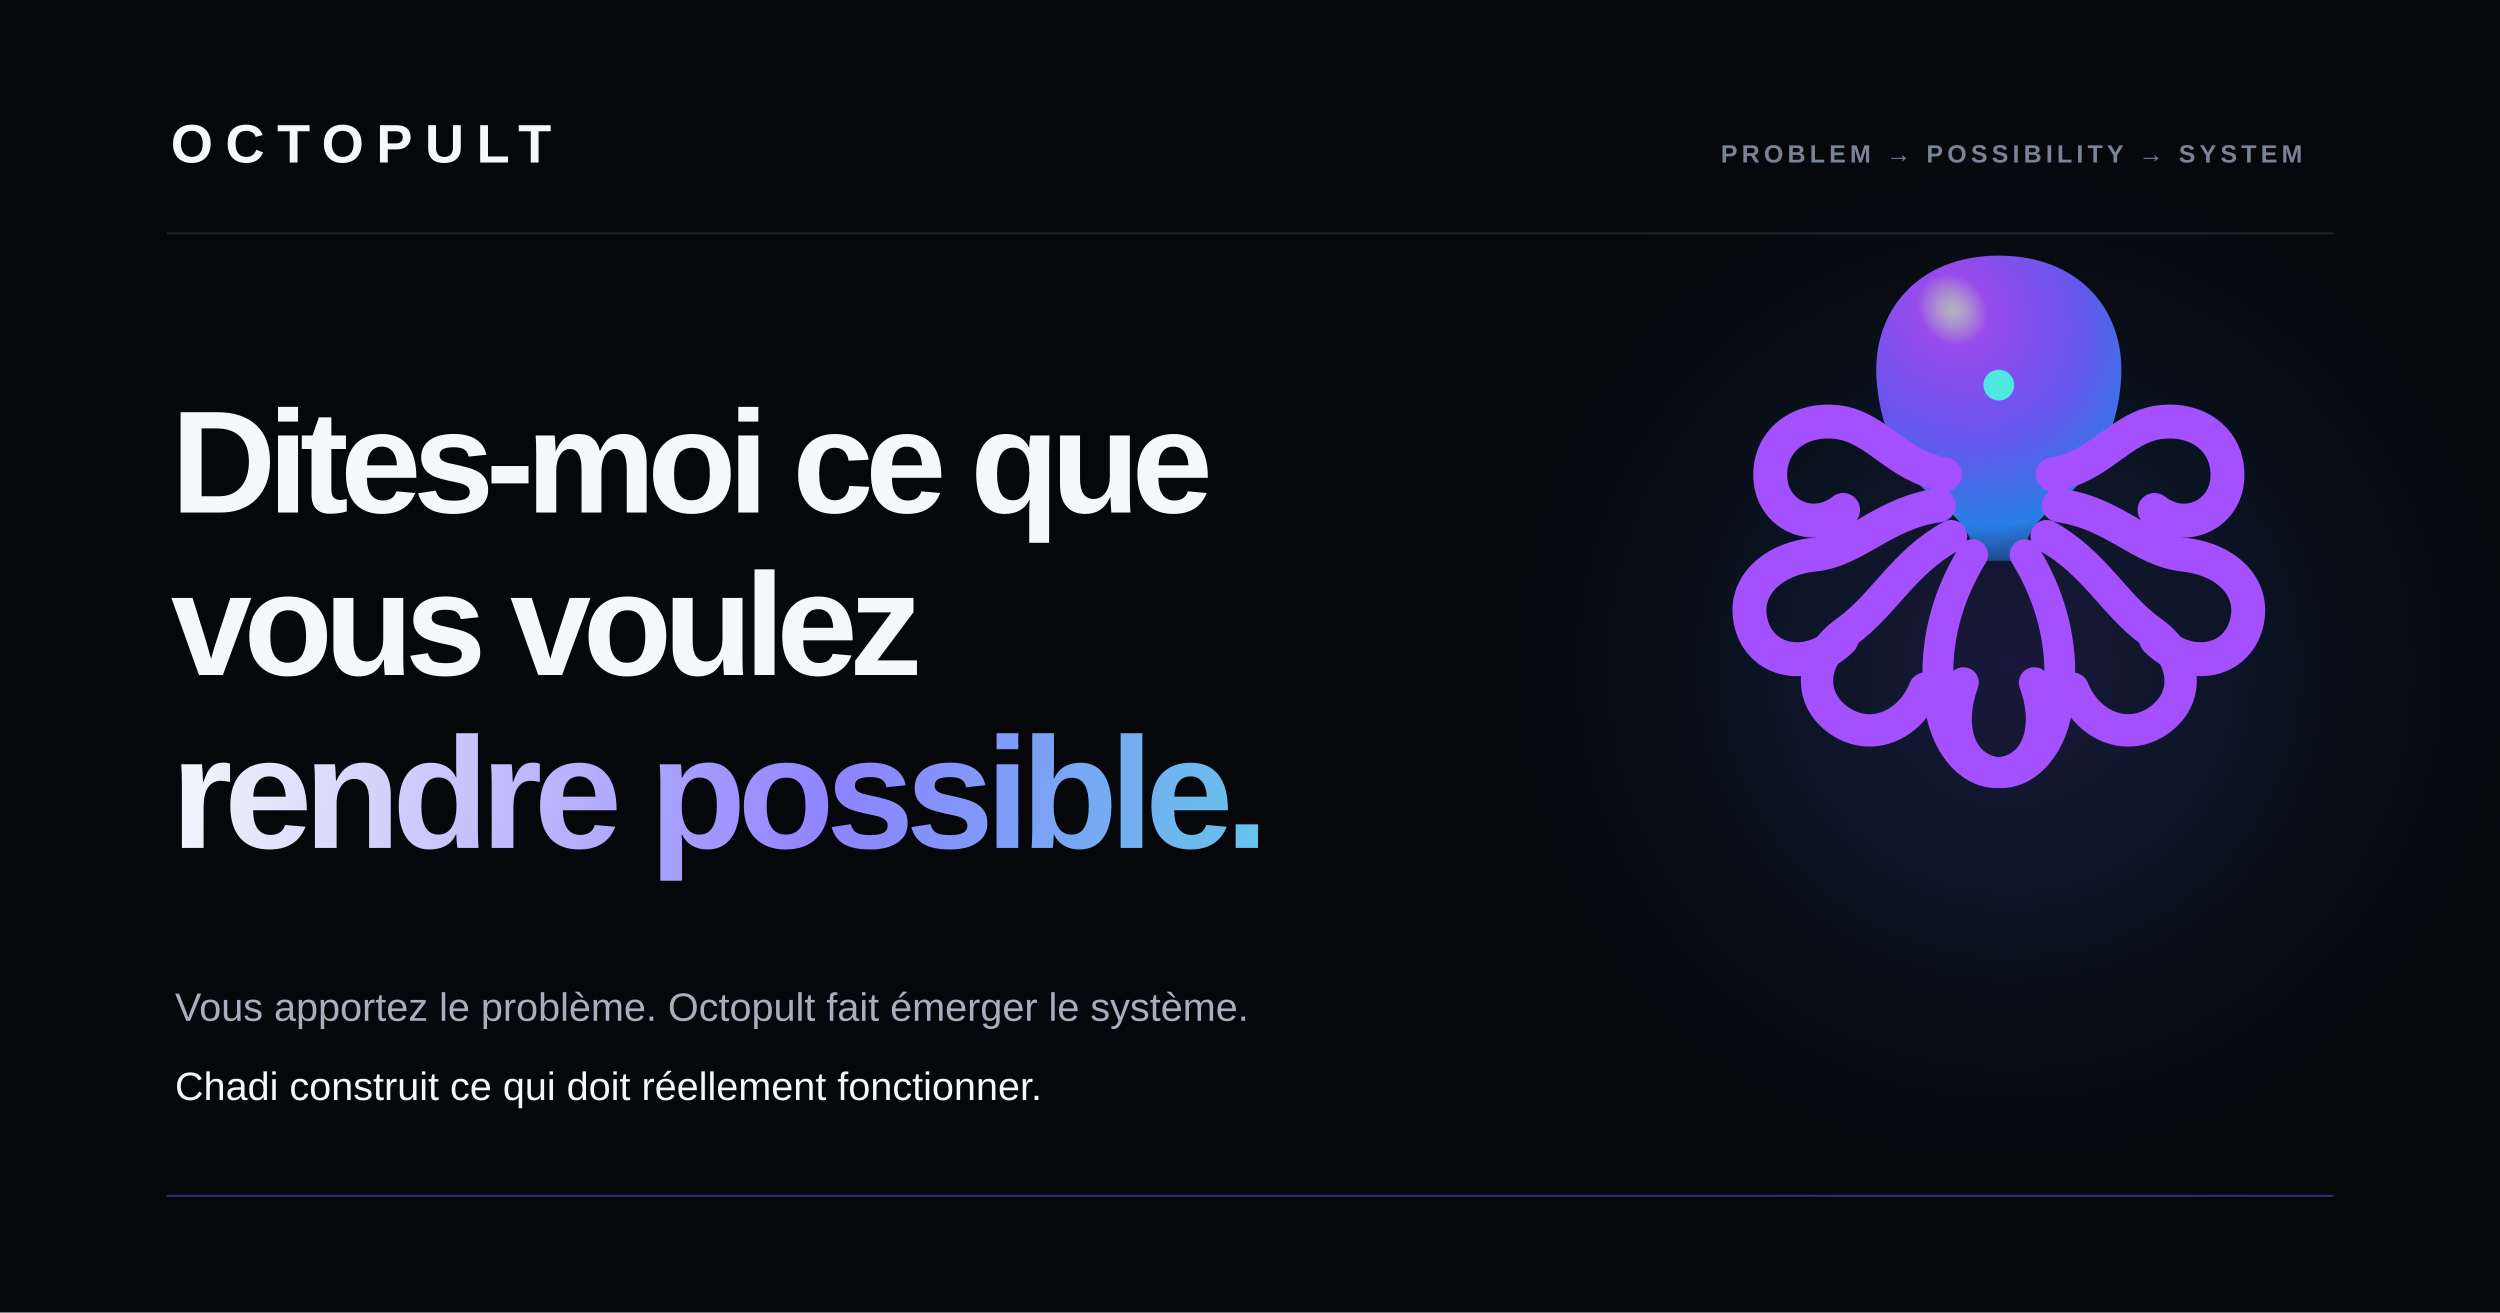
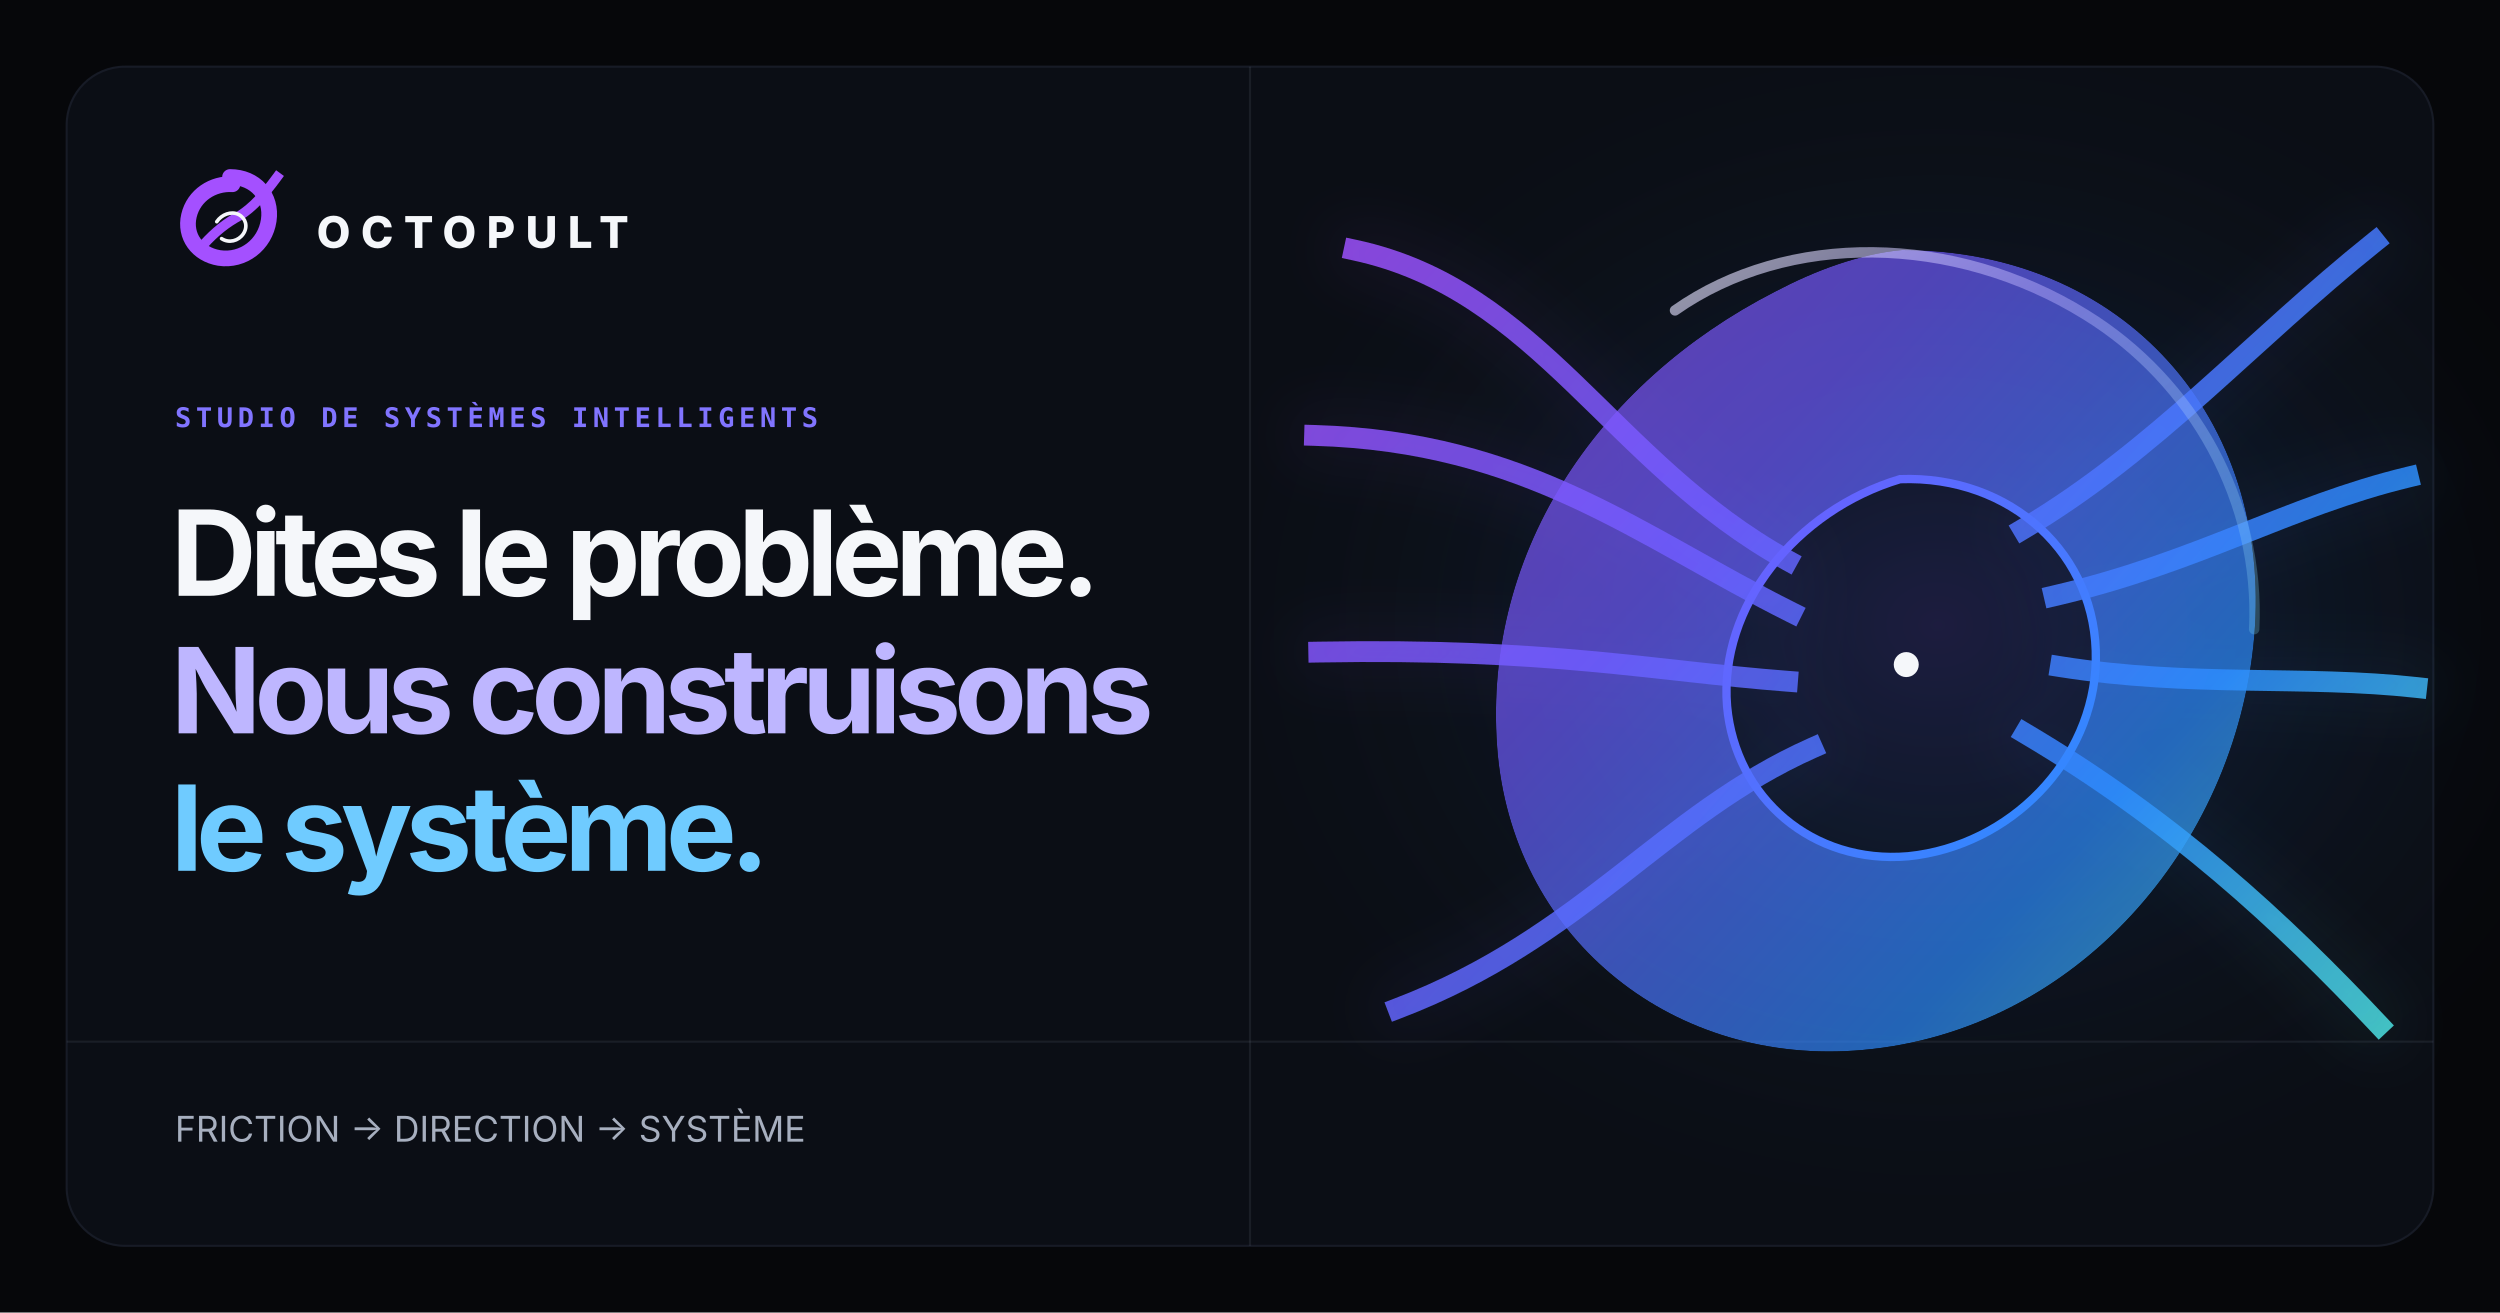
- <svg xmlns="http://www.w3.org/2000/svg" width="1200" height="630" viewBox="0 0 1200 630" fill="none">
+ <svg xmlns="http://www.w3.org/2000/svg" width="1200" height="630" viewBox="0 0 1200 630" fill="none" role="img" aria-labelledby="title desc">
  <defs>
-     <radialGradient id="halo" cx="0" cy="0" r="1" gradientUnits="userSpaceOnUse" gradientTransform="translate(965 320) rotate(90) scale(300)">
-       <stop stop-color="#6E5CFF" stop-opacity=".20" />
-       <stop offset=".48" stop-color="#2D8CFF" stop-opacity=".08" />
-       <stop offset="1" stop-color="#06070A" stop-opacity="0" />
-     </radialGradient>
-     <linearGradient id="flow" x1="820" y1="135" x2="1110" y2="505" gradientUnits="userSpaceOnUse">
+     <linearGradient id="og-flow" x1="620" y1="95" x2="1120" y2="545" gradientUnits="userSpaceOnUse">
      <stop stop-color="#A450FF" />
      <stop offset=".38" stop-color="#6E5CFF" />
      <stop offset=".72" stop-color="#2D8CFF" />
      <stop offset="1" stop-color="#4FE8E0" />
    </linearGradient>
-     <radialGradient id="head" cx="0" cy="0" r="1" gradientUnits="userSpaceOnUse" gradientTransform="translate(226 117) rotate(49) scale(190 164)">
+     <linearGradient id="og-edge" x1="755" y1="118" x2="1030" y2="500" gradientUnits="userSpaceOnUse">
      <stop stop-color="#F5F7FA" stop-opacity=".72" />
-       <stop offset=".13" stop-color="#A450FF" stop-opacity=".92" />
-       <stop offset=".48" stop-color="#6E5CFF" stop-opacity=".92" />
-       <stop offset=".78" stop-color="#2D8CFF" stop-opacity=".88" />
-       <stop offset="1" stop-color="#172044" />
+       <stop offset=".32" stop-color="#B9AFFF" stop-opacity=".46" />
+       <stop offset="1" stop-color="#4FE8E0" stop-opacity=".15" />
+     </linearGradient>
+     <radialGradient id="og-aura" cx="0" cy="0" r="1" gradientUnits="userSpaceOnUse" gradientTransform="translate(930 300) rotate(90) scale(300 360)">
+       <stop stop-color="#6E5CFF" stop-opacity=".18" />
+       <stop offset=".5" stop-color="#2D8CFF" stop-opacity=".055" />
+       <stop offset="1" stop-color="#06070A" stop-opacity="0" />
    </radialGradient>
-     <linearGradient id="headline" x1="82" y1="350" x2="720" y2="430" gradientUnits="userSpaceOnUse">
-       <stop stop-color="#F5F7FA" />
-       <stop offset=".5" stop-color="#8E83FF" />
-       <stop offset="1" stop-color="#4FE8E0" />
-     </linearGradient>
+     <filter id="og-blur" x="-50%" y="-50%" width="200%" height="200%">
+       <feGaussianBlur stdDeviation="13" />
+     </filter>
+     <mask id="og-aperture">
+       <rect width="1200" height="630" fill="black" />
+       <path d="M913 120C1019 120 1091 200 1082 306C1073 407 996 495 894 504C804 512 728 452 719 363C710 267 766 184 852 140C871 130 892 122 913 120Z" fill="white" />
+       <path d="M912 230C965 228 1007 266 1006 317C1005 365 965 406 916 411C870 415 833 383 829 339C825 291 862 245 912 230Z" fill="black" />
+     </mask>
  </defs>
  <rect width="1200" height="630" fill="#06070A" />
-   <circle cx="965" cy="320" r="300" fill="url(#halo)" />
-   <line x1="80" y1="112" x2="1120" y2="112" stroke="#A7AFBF" stroke-opacity=".16" />
-   <line x1="80" y1="574" x2="1120" y2="574" stroke="#6E5CFF" stroke-opacity=".44" />
-   <text x="82" y="78" fill="#F5F7FA" font-family="Arial, Helvetica, sans-serif" font-size="26" font-weight="700" letter-spacing="6">OCTOPULT</text>
-   <text x="826" y="78" fill="#788398" font-family="Arial, Helvetica, sans-serif" font-size="12" font-weight="700" letter-spacing="2">PROBLEM → POSSIBILITY → SYSTEM</text>
-   <text x="82" y="246" fill="#F5F7FA" font-family="Arial, Helvetica, sans-serif" font-size="70" font-weight="700" letter-spacing="-4">Dites-moi ce que</text>
-   <text x="82" y="324" fill="#F5F7FA" font-family="Arial, Helvetica, sans-serif" font-size="70" font-weight="700" letter-spacing="-4">vous voulez</text>
-   <text x="82" y="407" fill="url(#headline)" font-family="Arial, Helvetica, sans-serif" font-size="76" font-weight="700" letter-spacing="-4">rendre possible.</text>
-   <text x="84" y="490" fill="#A7AFBF" font-family="Arial, Helvetica, sans-serif" font-size="19">Vous apportez le problème. Octopult fait émerger le système.</text>
-   <text x="84" y="528" fill="#F5F7FA" font-family="Arial, Helvetica, sans-serif" font-size="19">Chadi construit ce qui doit réellement fonctionner.</text>
-   <g transform="translate(770 62) scale(.74)">
-     <path d="M256 82C309 82 340 119 335 166C332 199 317 225 293 244C281 253 273 264 270 280H242C239 264 231 253 219 244C195 225 180 199 177 166C172 119 203 82 256 82Z" fill="url(#head)" />
-     <g stroke="url(#flow)" fill="none" stroke-linecap="round" stroke-linejoin="round">
-       <path d="M221 224C190 219 177 193 151 190C125 187 105 204 108 229C111 251 136 262 155 247" stroke-width="22" />
-       <path d="M217 244C181 249 164 273 136 276C108 279 88 298 96 323C104 347 134 351 154 331" stroke-width="22" />
-       <path d="M225 264C194 281 181 309 157 326C133 343 132 370 153 384C174 398 199 386 208 363" stroke-width="21" />
-       <path d="M239 276C220 307 213 340 218 374C222 403 242 423 263 416C284 409 288 383 279 359" stroke-width="20" />
-       <path d="M291 224C322 219 335 193 361 190C387 187 407 204 404 229C401 251 376 262 357 247" stroke-width="22" />
-       <path d="M295 244C331 249 348 273 376 276C404 279 424 298 416 323C408 347 378 351 358 331" stroke-width="22" />
-       <path d="M287 264C318 281 331 309 355 326C379 343 380 370 359 384C338 398 313 386 304 363" stroke-width="21" />
-       <path d="M273 276C292 307 299 340 294 374C290 403 270 423 249 416C228 409 224 383 233 359" stroke-width="20" />
-     </g>
-     <circle cx="256" cy="166" r="10" fill="#4FE8E0" />
+   <rect x="32" y="32" width="1136" height="566" rx="28" fill="#0B0E15" stroke="#171B26" />
+   <circle cx="930" cy="300" r="360" fill="url(#og-aura)" />
+   <path d="M600 32V598" stroke="#A7AFBF" stroke-opacity=".1" />
+   <path d="M32 500H1168" stroke="#A7AFBF" stroke-opacity=".1" />
+   <g transform="translate(82 78) scale(.58)">
+     <path d="M49 12C70 12 84 28 81 48C78 68 60 82 40 79C22 76 11 61 15 44C19 27 35 17 51 18" stroke="url(#og-flow)" stroke-width="13" stroke-linecap="round" />
+     <path d="M27 68C37 57 46 50 57 44C68 37 77 27 88 12" stroke="url(#og-flow)" stroke-width="8" stroke-linecap="square" />
+     <path d="M38 49C42 43 50 40 56 43C62 46 64 53 60 59C56 65 48 67 42 63" stroke="#F5F7FA" stroke-width="3" stroke-linecap="round" />
  </g>
+   <text x="152" y="119" fill="#F5F7FA" font-family="Inter, Helvetica Neue, Arial, sans-serif" font-size="21" font-weight="760" letter-spacing="5">OCTOPULT</text>
+   <text x="84" y="205" fill="#8174FF" font-family="JetBrains Mono, Menlo, monospace" font-size="13" font-weight="600" letter-spacing="2.2">STUDIO DE SYSTÈMES INTELLIGENTS</text>
+   <text x="82" y="286" fill="#F5F7FA" font-family="Inter, Helvetica Neue, Arial, sans-serif" font-size="57" font-weight="700" letter-spacing="-3.3">
+     <tspan x="82" dy="0">Dites le problème.</tspan>
+     <tspan x="82" dy="66" fill="#BEB6FF">Nous construisons</tspan>
+     <tspan x="82" dy="66" fill="#6FCBFF">le système.</tspan>
+   </text>
+   <text x="84" y="548" fill="#A7AFBF" font-family="Inter, Helvetica Neue, Arial, sans-serif" font-size="17">FRICTION  →  DIRECTION  →  SYSTÈME</text>
+   <g stroke="url(#og-flow)" stroke-width="10" stroke-linecap="square" opacity=".84">
+     <path d="M650 120C739 139 773 222 858 269" />
+     <path d="M631 209C733 212 786 257 860 294" />
+     <path d="M633 313C744 311 793 322 858 327" />
+     <path d="M671 484C760 450 798 391 870 359" />
+     <path d="M971 254C1035 216 1080 164 1140 116" />
+     <path d="M986 286C1055 270 1098 243 1156 229" />
+     <path d="M989 320C1052 330 1106 324 1160 330" />
+     <path d="M972 352C1043 394 1095 442 1142 492" />
+   </g>
+   <g stroke="url(#og-flow)" stroke-width="25" stroke-linecap="round" opacity=".06" filter="url(#og-blur)">
+     <path d="M650 120C739 139 773 222 858 269" />
+     <path d="M631 209C733 212 786 257 860 294" />
+     <path d="M633 313C744 311 793 322 858 327" />
+     <path d="M671 484C760 450 798 391 870 359" />
+     <path d="M971 254C1035 216 1080 164 1140 116" />
+     <path d="M986 286C1055 270 1098 243 1156 229" />
+     <path d="M989 320C1052 330 1106 324 1160 330" />
+     <path d="M972 352C1043 394 1095 442 1142 492" />
+   </g>
+   <path d="M913 120C1019 120 1091 200 1082 306C1073 407 996 495 894 504C804 512 728 452 719 363C710 267 766 184 852 140C871 130 892 122 913 120Z" fill="url(#og-flow)" fill-opacity=".68" mask="url(#og-aperture)" />
+   <path d="M804 149C858 111 938 112 1001 151C1053 183 1085 241 1082 302" stroke="url(#og-edge)" stroke-width="5" stroke-linecap="round" />
+   <path d="M912 230C965 228 1007 266 1006 317C1005 365 965 406 916 411C870 415 833 383 829 339C825 291 862 245 912 230Z" stroke="url(#og-flow)" stroke-width="4" />
+   <circle cx="915" cy="319" r="6" fill="#F5F7FA" />
</svg>
